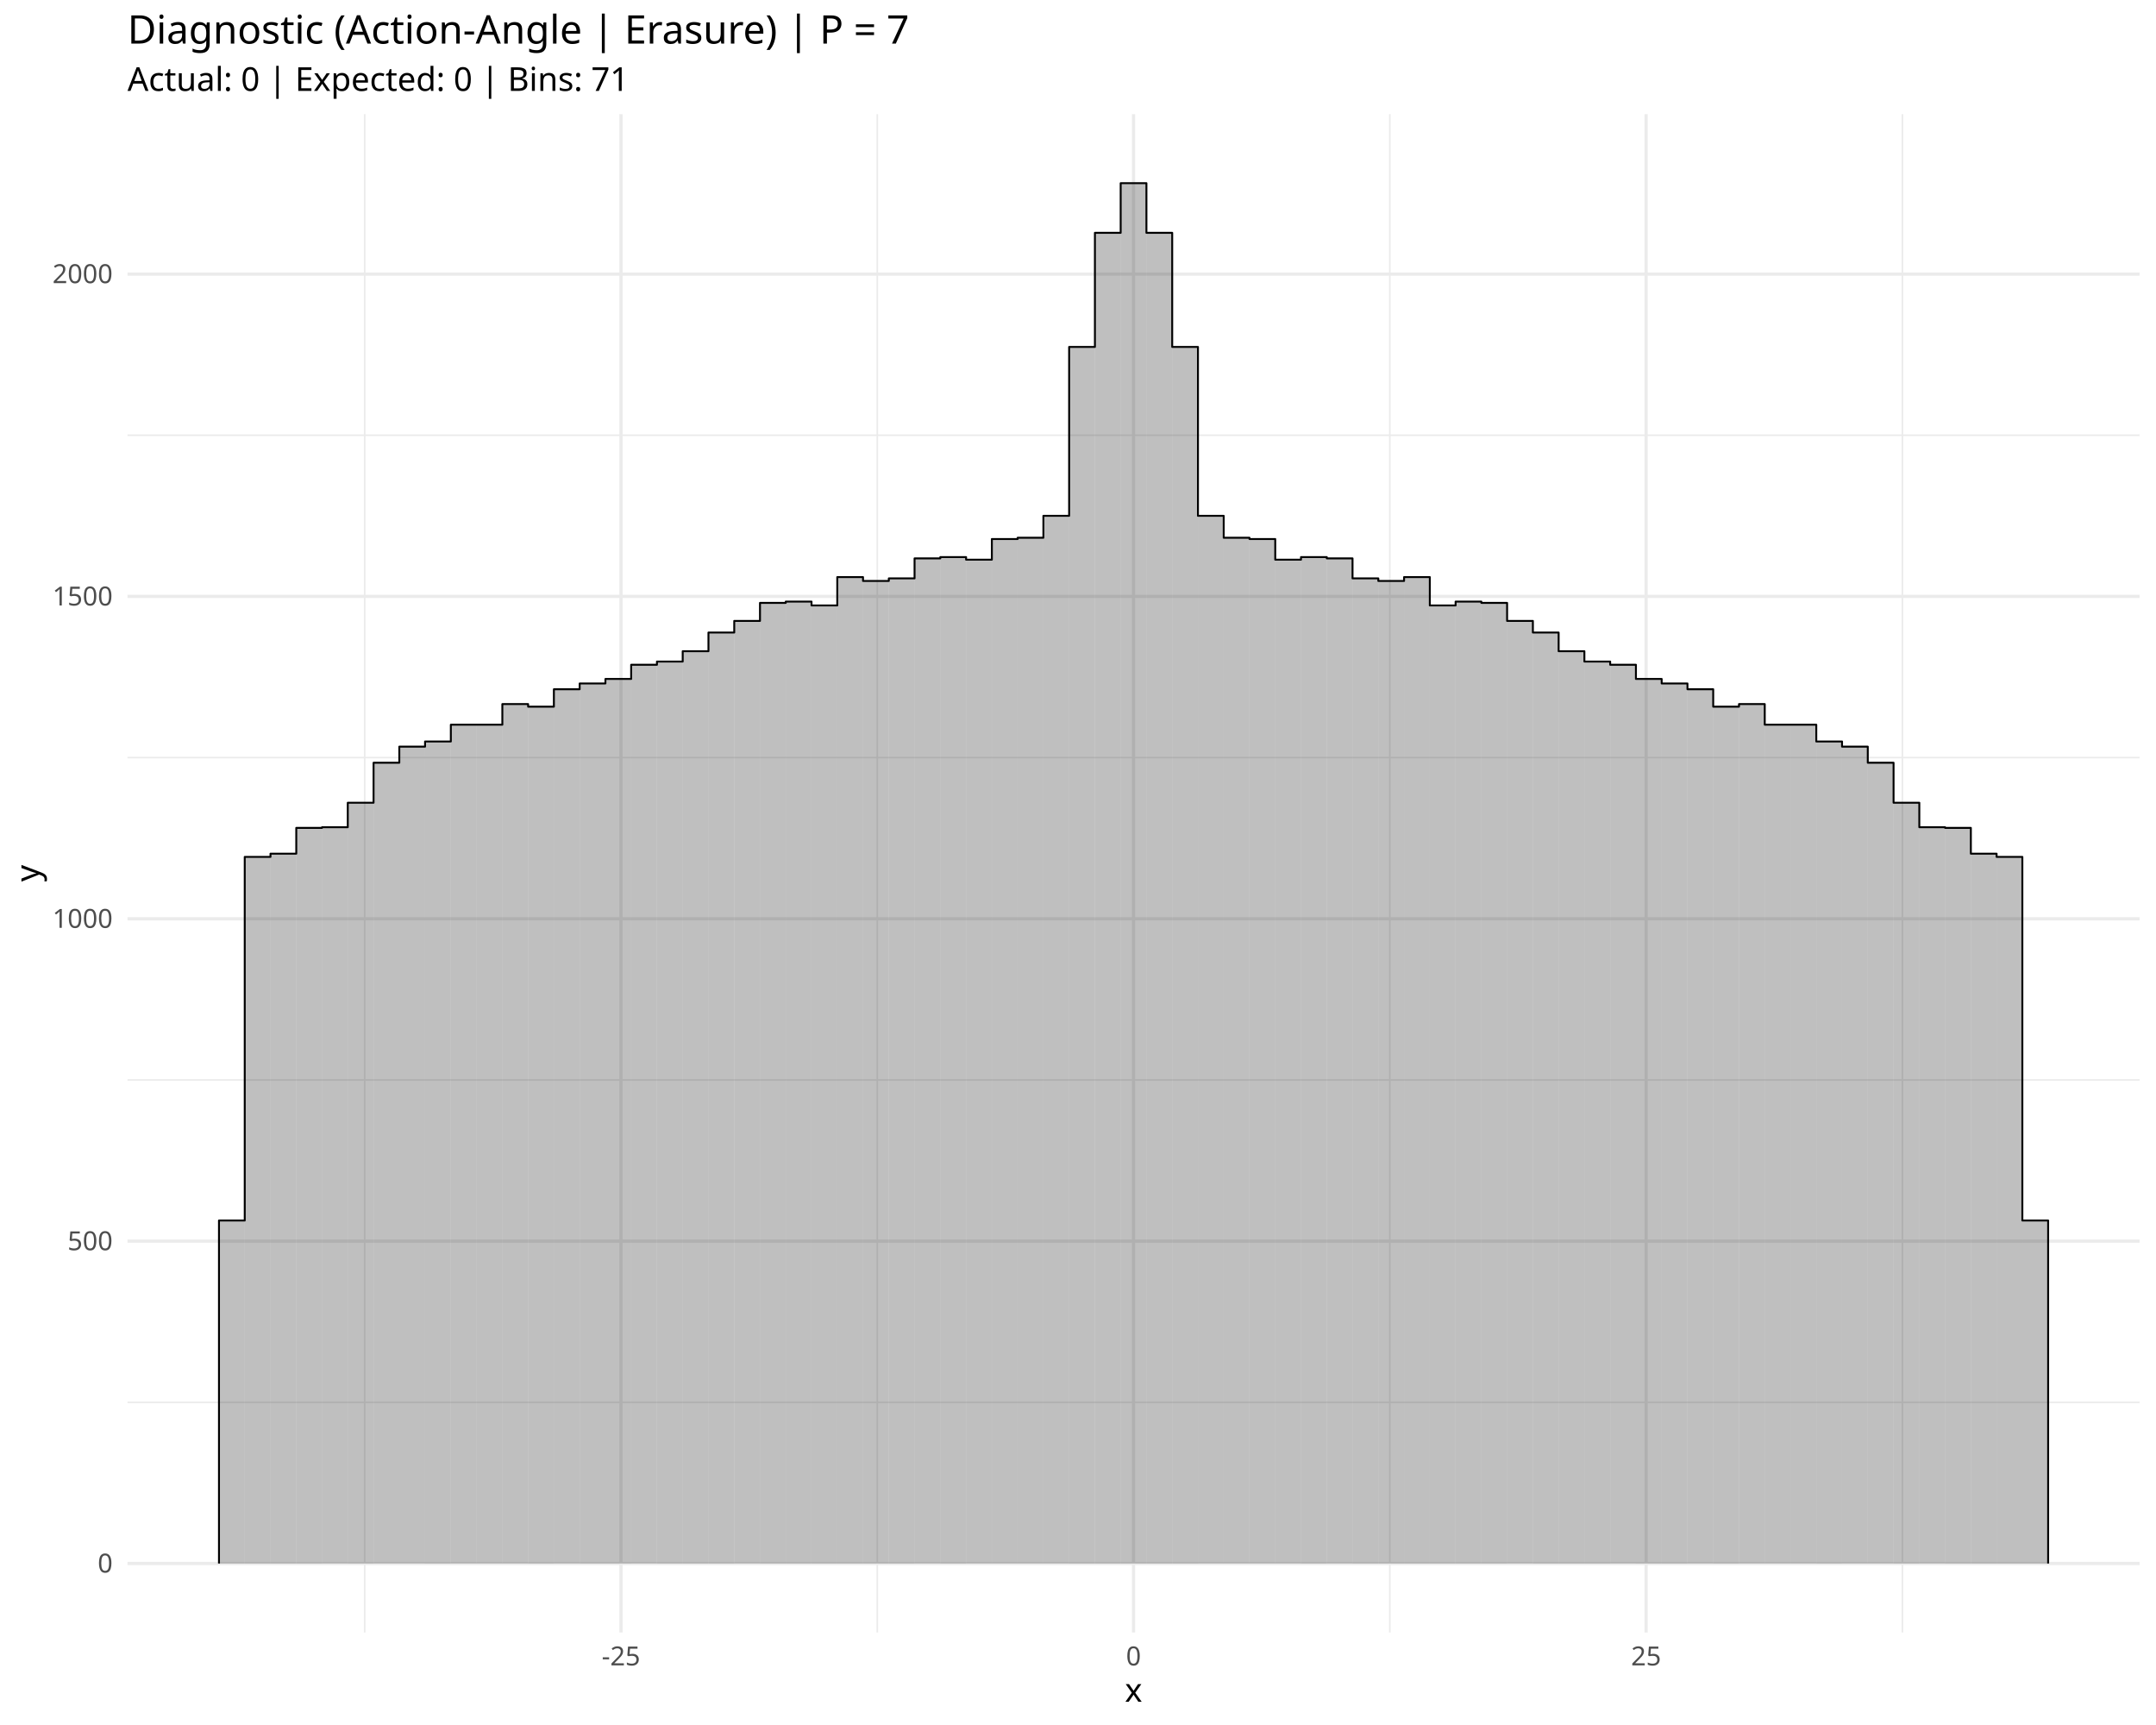
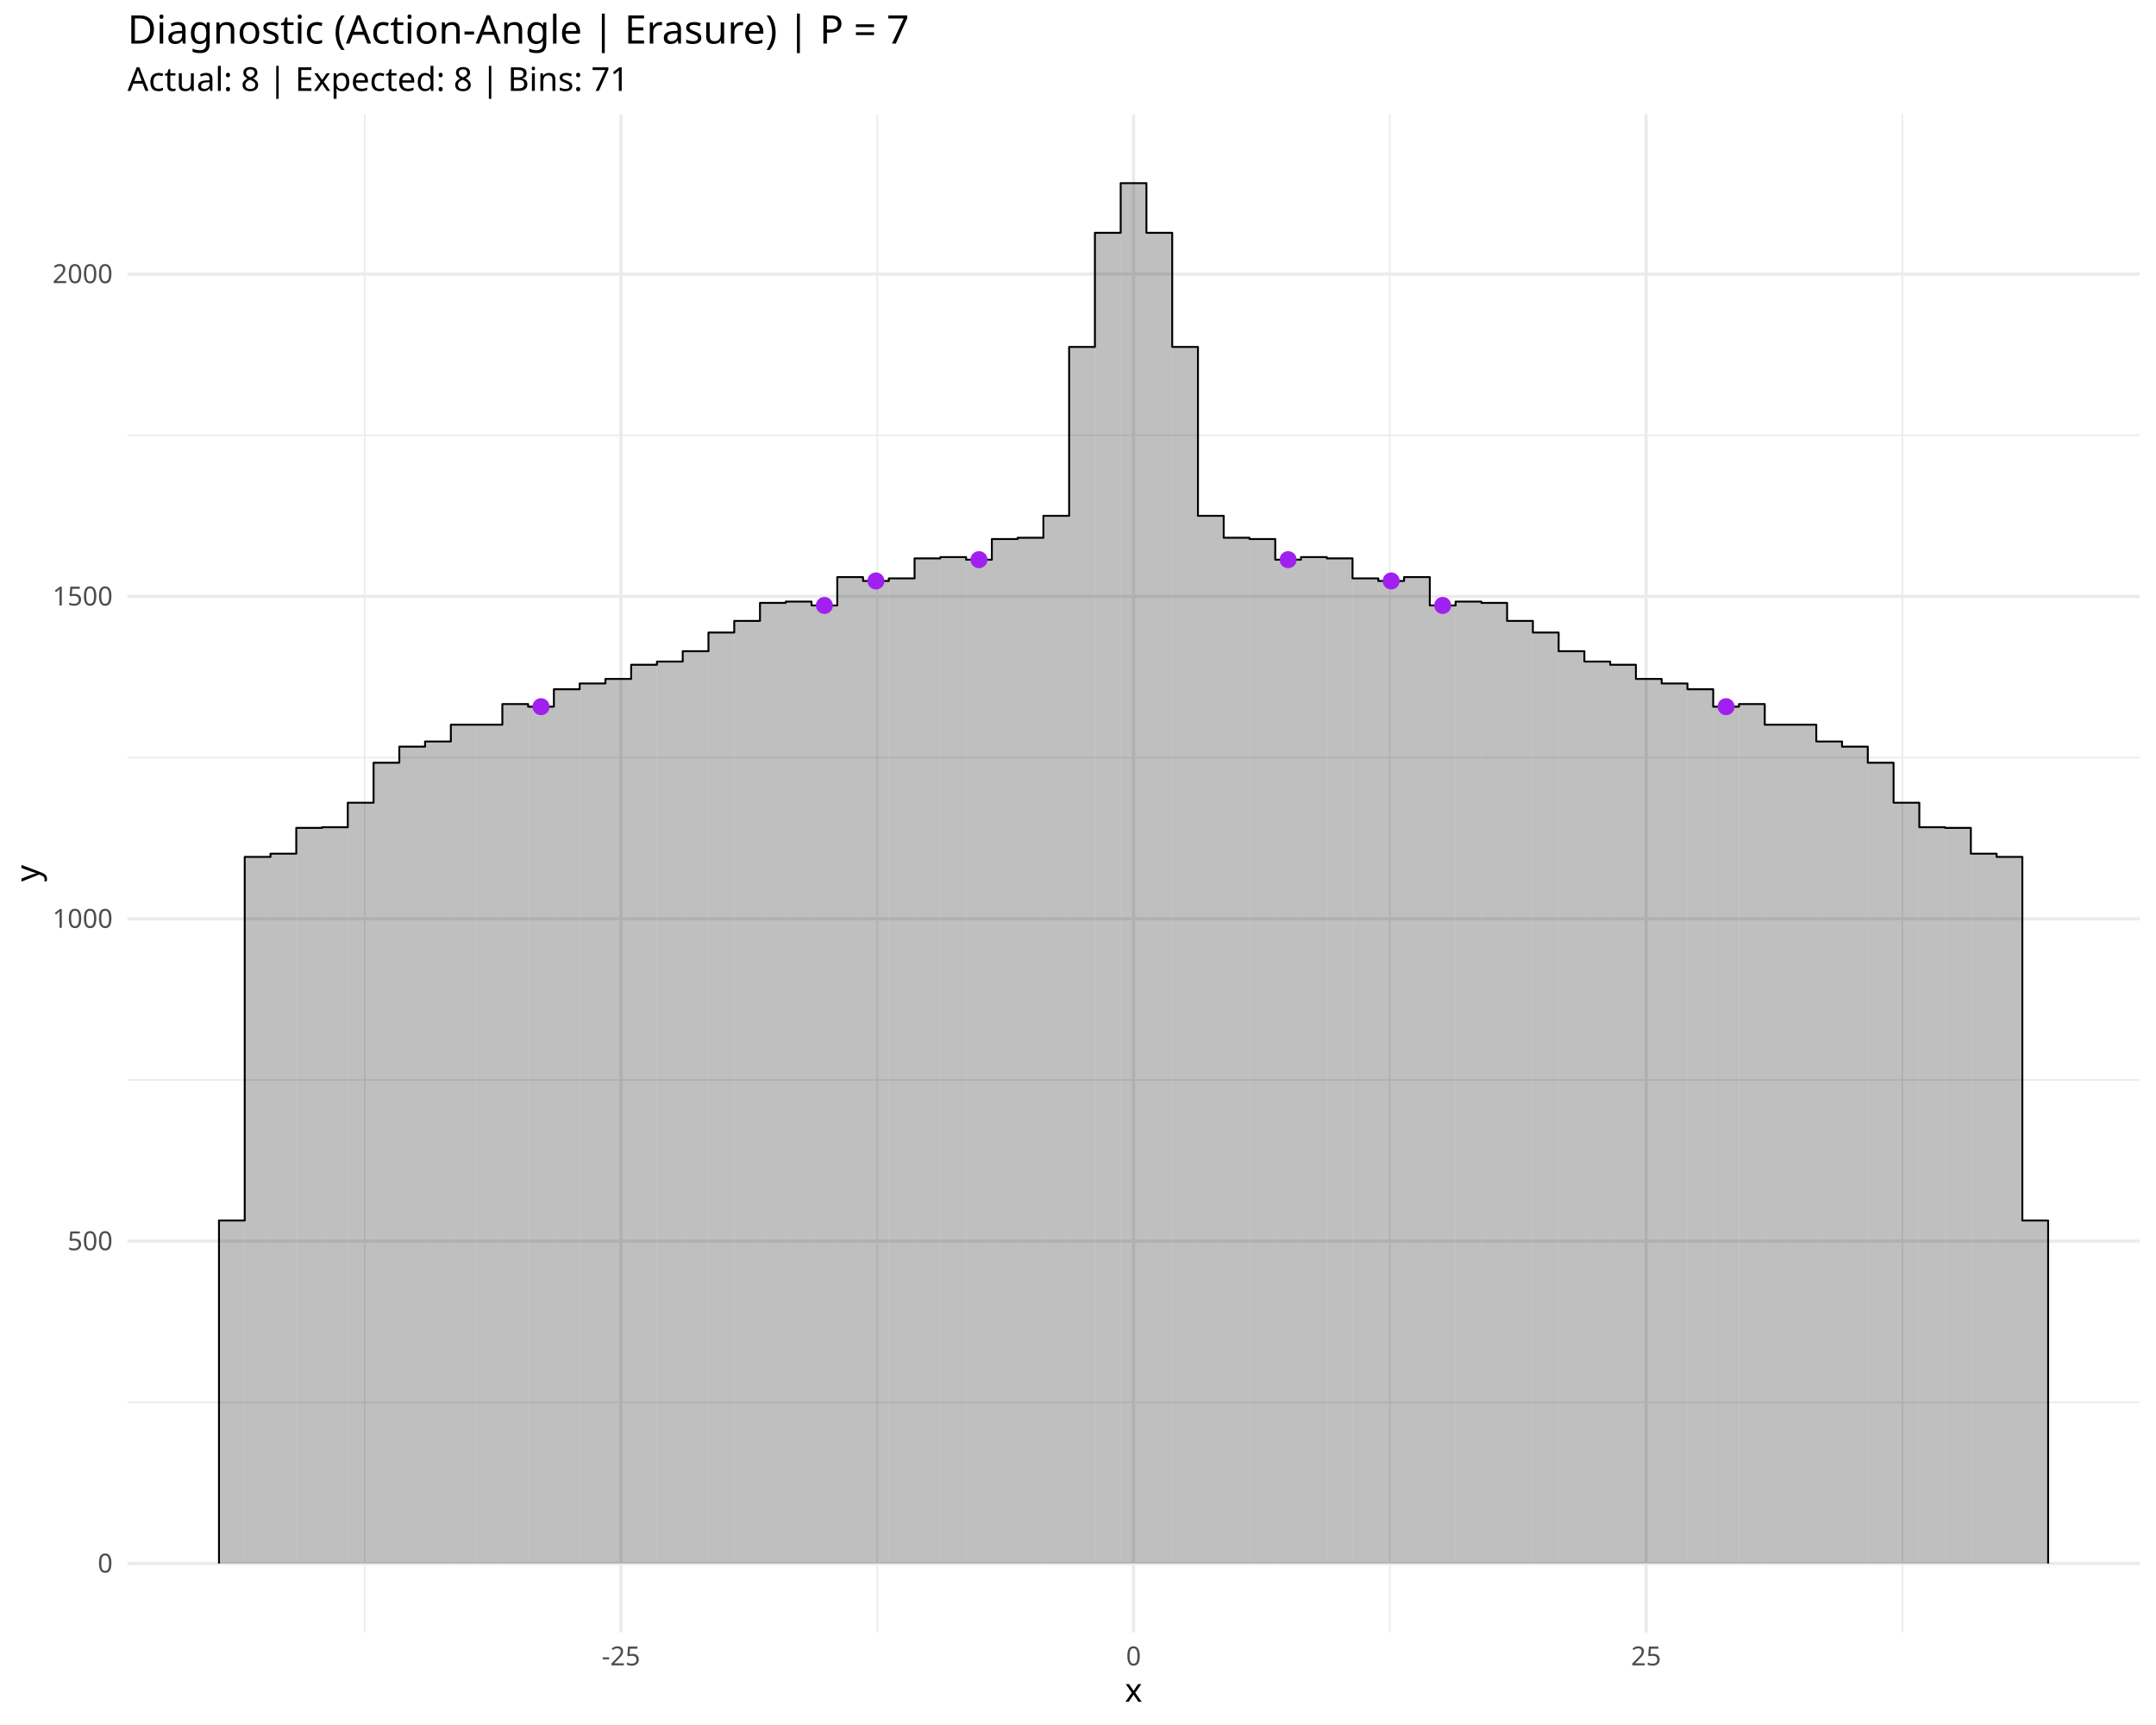
<svg xmlns="http://www.w3.org/2000/svg" class="svglite" data-engine-version="2.0" width="720.00pt" height="576.00pt" viewBox="0 0 720.00 576.00">
  <defs>
    <style type="text/css">
    .svglite line, .svglite polyline, .svglite polygon, .svglite path, .svglite rect, .svglite circle {
      fill: none;
      stroke: #000000;
      stroke-linecap: round;
      stroke-linejoin: round;
      stroke-miterlimit: 10.00;
    }
  </style>
  </defs>
  <rect width="100%" height="100%" style="stroke: none; fill: #FFFFFF;" />
  <defs>
    <clipPath id="cpMC4wMHw3MjAuMDB8MC4wMHw1NzYuMDA=">
      <rect x="0.00" y="0.00" width="720.00" height="576.00" />
    </clipPath>
  </defs>
  <g clip-path="url(#cpMC4wMHw3MjAuMDB8MC4wMHw1NzYuMDA=)">
    <rect x="0.00" y="0.00" width="720.00" height="576.00" style="stroke-width: 1.07; stroke: none; fill: #FFFFFF;" />
  </g>
  <defs>
    <clipPath id="cpNDIuNTh8NzE0LjUyfDM4LjEyfDU0NS4xMQ==">
      <rect x="42.58" y="38.12" width="671.94" height="507.00" />
    </clipPath>
  </defs>
  <g clip-path="url(#cpNDIuNTh8NzE0LjUyfDM4LjEyfDU0NS4xMQ==)">
    <polyline points="42.58,468.25 714.52,468.25 " style="stroke-width: 0.53; stroke: #EBEBEB; stroke-linecap: butt;" />
    <polyline points="42.58,360.61 714.52,360.61 " style="stroke-width: 0.53; stroke: #EBEBEB; stroke-linecap: butt;" />
    <polyline points="42.58,252.97 714.52,252.97 " style="stroke-width: 0.53; stroke: #EBEBEB; stroke-linecap: butt;" />
    <polyline points="42.58,145.33 714.52,145.33 " style="stroke-width: 0.53; stroke: #EBEBEB; stroke-linecap: butt;" />
    <polyline points="121.79,545.11 121.79,38.12 " style="stroke-width: 0.53; stroke: #EBEBEB; stroke-linecap: butt;" />
    <polyline points="292.97,545.11 292.97,38.12 " style="stroke-width: 0.53; stroke: #EBEBEB; stroke-linecap: butt;" />
    <polyline points="464.14,545.11 464.14,38.12 " style="stroke-width: 0.53; stroke: #EBEBEB; stroke-linecap: butt;" />
    <polyline points="635.31,545.11 635.31,38.12 " style="stroke-width: 0.53; stroke: #EBEBEB; stroke-linecap: butt;" />
    <polyline points="42.58,522.07 714.52,522.07 " style="stroke-width: 1.07; stroke: #EBEBEB; stroke-linecap: butt;" />
    <polyline points="42.58,414.43 714.52,414.43 " style="stroke-width: 1.07; stroke: #EBEBEB; stroke-linecap: butt;" />
    <polyline points="42.58,306.79 714.52,306.79 " style="stroke-width: 1.07; stroke: #EBEBEB; stroke-linecap: butt;" />
    <polyline points="42.58,199.15 714.52,199.15 " style="stroke-width: 1.07; stroke: #EBEBEB; stroke-linecap: butt;" />
    <polyline points="42.58,91.52 714.52,91.52 " style="stroke-width: 1.07; stroke: #EBEBEB; stroke-linecap: butt;" />
    <polyline points="207.38,545.11 207.38,38.12 " style="stroke-width: 1.07; stroke: #EBEBEB; stroke-linecap: butt;" />
    <polyline points="378.55,545.11 378.55,38.12 " style="stroke-width: 1.07; stroke: #EBEBEB; stroke-linecap: butt;" />
    <polyline points="549.72,545.11 549.72,38.12 " style="stroke-width: 1.07; stroke: #EBEBEB; stroke-linecap: butt;" />
    <rect x="73.13" y="407.54" width="8.60" height="114.53" style="stroke-width: 1.07; stroke: none; stroke-linecap: butt; stroke-linejoin: miter; fill: #000000; fill-opacity: 0.25;" />
    <rect x="81.73" y="286.13" width="8.60" height="235.94" style="stroke-width: 1.07; stroke: none; stroke-linecap: butt; stroke-linejoin: miter; fill: #000000; fill-opacity: 0.25;" />
    <rect x="90.33" y="285.05" width="8.60" height="237.02" style="stroke-width: 1.07; stroke: none; stroke-linecap: butt; stroke-linejoin: miter; fill: #000000; fill-opacity: 0.25;" />
    <rect x="98.94" y="276.44" width="8.60" height="245.63" style="stroke-width: 1.07; stroke: none; stroke-linecap: butt; stroke-linejoin: miter; fill: #000000; fill-opacity: 0.25;" />
    <rect x="107.54" y="276.22" width="8.60" height="245.84" style="stroke-width: 1.07; stroke: none; stroke-linecap: butt; stroke-linejoin: miter; fill: #000000; fill-opacity: 0.25;" />
    <rect x="116.14" y="268.04" width="8.60" height="254.03" style="stroke-width: 1.07; stroke: none; stroke-linecap: butt; stroke-linejoin: miter; fill: #000000; fill-opacity: 0.25;" />
    <rect x="124.75" y="254.69" width="8.60" height="267.37" style="stroke-width: 1.07; stroke: none; stroke-linecap: butt; stroke-linejoin: miter; fill: #000000; fill-opacity: 0.25;" />
    <rect x="133.35" y="249.31" width="8.60" height="272.75" style="stroke-width: 1.07; stroke: none; stroke-linecap: butt; stroke-linejoin: miter; fill: #000000; fill-opacity: 0.25;" />
    <rect x="141.95" y="247.59" width="8.60" height="274.48" style="stroke-width: 1.07; stroke: none; stroke-linecap: butt; stroke-linejoin: miter; fill: #000000; fill-opacity: 0.25;" />
    <rect x="150.56" y="241.99" width="8.60" height="280.07" style="stroke-width: 1.07; stroke: none; stroke-linecap: butt; stroke-linejoin: miter; fill: #000000; fill-opacity: 0.25;" />
    <rect x="159.16" y="241.99" width="8.60" height="280.07" style="stroke-width: 1.07; stroke: none; stroke-linecap: butt; stroke-linejoin: miter; fill: #000000; fill-opacity: 0.25;" />
    <rect x="167.76" y="235.10" width="8.60" height="286.96" style="stroke-width: 1.07; stroke: none; stroke-linecap: butt; stroke-linejoin: miter; fill: #000000; fill-opacity: 0.25;" />
    <rect x="176.37" y="235.97" width="8.60" height="286.10" style="stroke-width: 1.07; stroke: none; stroke-linecap: butt; stroke-linejoin: miter; fill: #000000; fill-opacity: 0.25;" />
    <rect x="184.97" y="230.15" width="8.60" height="291.91" style="stroke-width: 1.07; stroke: none; stroke-linecap: butt; stroke-linejoin: miter; fill: #000000; fill-opacity: 0.25;" />
    <rect x="193.58" y="228.22" width="8.60" height="293.85" style="stroke-width: 1.07; stroke: none; stroke-linecap: butt; stroke-linejoin: miter; fill: #000000; fill-opacity: 0.25;" />
    <rect x="202.18" y="226.71" width="8.60" height="295.36" style="stroke-width: 1.07; stroke: none; stroke-linecap: butt; stroke-linejoin: miter; fill: #000000; fill-opacity: 0.25;" />
    <rect x="210.78" y="221.97" width="8.60" height="300.09" style="stroke-width: 1.07; stroke: none; stroke-linecap: butt; stroke-linejoin: miter; fill: #000000; fill-opacity: 0.25;" />
    <rect x="219.39" y="220.90" width="8.60" height="301.17" style="stroke-width: 1.07; stroke: none; stroke-linecap: butt; stroke-linejoin: miter; fill: #000000; fill-opacity: 0.25;" />
    <rect x="227.99" y="217.45" width="8.60" height="304.62" style="stroke-width: 1.07; stroke: none; stroke-linecap: butt; stroke-linejoin: miter; fill: #000000; fill-opacity: 0.25;" />
    <rect x="236.59" y="211.21" width="8.60" height="310.86" style="stroke-width: 1.07; stroke: none; stroke-linecap: butt; stroke-linejoin: miter; fill: #000000; fill-opacity: 0.25;" />
    <rect x="245.20" y="207.33" width="8.60" height="314.73" style="stroke-width: 1.07; stroke: none; stroke-linecap: butt; stroke-linejoin: miter; fill: #000000; fill-opacity: 0.25;" />
    <rect x="253.80" y="201.31" width="8.60" height="320.76" style="stroke-width: 1.07; stroke: none; stroke-linecap: butt; stroke-linejoin: miter; fill: #000000; fill-opacity: 0.25;" />
    <rect x="262.40" y="200.88" width="8.60" height="321.19" style="stroke-width: 1.07; stroke: none; stroke-linecap: butt; stroke-linejoin: miter; fill: #000000; fill-opacity: 0.25;" />
    <rect x="271.01" y="202.17" width="8.60" height="319.90" style="stroke-width: 1.07; stroke: none; stroke-linecap: butt; stroke-linejoin: miter; fill: #000000; fill-opacity: 0.25;" />
    <rect x="279.61" y="192.70" width="8.60" height="329.37" style="stroke-width: 1.07; stroke: none; stroke-linecap: butt; stroke-linejoin: miter; fill: #000000; fill-opacity: 0.25;" />
    <rect x="288.21" y="193.99" width="8.60" height="328.08" style="stroke-width: 1.07; stroke: none; stroke-linecap: butt; stroke-linejoin: miter; fill: #000000; fill-opacity: 0.25;" />
    <rect x="296.82" y="193.13" width="8.60" height="328.94" style="stroke-width: 1.07; stroke: none; stroke-linecap: butt; stroke-linejoin: miter; fill: #000000; fill-opacity: 0.25;" />
    <rect x="305.42" y="186.45" width="8.60" height="335.61" style="stroke-width: 1.07; stroke: none; stroke-linecap: butt; stroke-linejoin: miter; fill: #000000; fill-opacity: 0.25;" />
    <rect x="314.02" y="186.02" width="8.60" height="336.05" style="stroke-width: 1.07; stroke: none; stroke-linecap: butt; stroke-linejoin: miter; fill: #000000; fill-opacity: 0.25;" />
    <rect x="322.63" y="186.88" width="8.60" height="335.18" style="stroke-width: 1.07; stroke: none; stroke-linecap: butt; stroke-linejoin: miter; fill: #000000; fill-opacity: 0.25;" />
    <rect x="331.23" y="179.99" width="8.60" height="342.07" style="stroke-width: 1.07; stroke: none; stroke-linecap: butt; stroke-linejoin: miter; fill: #000000; fill-opacity: 0.25;" />
    <rect x="339.84" y="179.56" width="8.60" height="342.50" style="stroke-width: 1.07; stroke: none; stroke-linecap: butt; stroke-linejoin: miter; fill: #000000; fill-opacity: 0.25;" />
    <rect x="348.44" y="172.24" width="8.60" height="349.82" style="stroke-width: 1.07; stroke: none; stroke-linecap: butt; stroke-linejoin: miter; fill: #000000; fill-opacity: 0.25;" />
    <rect x="357.04" y="115.84" width="8.60" height="406.23" style="stroke-width: 1.07; stroke: none; stroke-linecap: butt; stroke-linejoin: miter; fill: #000000; fill-opacity: 0.25;" />
    <rect x="365.65" y="77.74" width="8.60" height="444.33" style="stroke-width: 1.07; stroke: none; stroke-linecap: butt; stroke-linejoin: miter; fill: #000000; fill-opacity: 0.25;" />
    <rect x="374.25" y="61.16" width="8.60" height="460.91" style="stroke-width: 1.07; stroke: none; stroke-linecap: butt; stroke-linejoin: miter; fill: #000000; fill-opacity: 0.25;" />
    <rect x="382.85" y="77.74" width="8.60" height="444.33" style="stroke-width: 1.07; stroke: none; stroke-linecap: butt; stroke-linejoin: miter; fill: #000000; fill-opacity: 0.25;" />
    <rect x="391.46" y="115.84" width="8.60" height="406.23" style="stroke-width: 1.07; stroke: none; stroke-linecap: butt; stroke-linejoin: miter; fill: #000000; fill-opacity: 0.25;" />
    <rect x="400.06" y="172.24" width="8.60" height="349.82" style="stroke-width: 1.07; stroke: none; stroke-linecap: butt; stroke-linejoin: miter; fill: #000000; fill-opacity: 0.25;" />
    <rect x="408.66" y="179.56" width="8.60" height="342.50" style="stroke-width: 1.07; stroke: none; stroke-linecap: butt; stroke-linejoin: miter; fill: #000000; fill-opacity: 0.25;" />
    <rect x="417.27" y="179.99" width="8.60" height="342.07" style="stroke-width: 1.07; stroke: none; stroke-linecap: butt; stroke-linejoin: miter; fill: #000000; fill-opacity: 0.25;" />
    <rect x="425.87" y="186.88" width="8.60" height="335.18" style="stroke-width: 1.07; stroke: none; stroke-linecap: butt; stroke-linejoin: miter; fill: #000000; fill-opacity: 0.25;" />
    <rect x="434.47" y="186.02" width="8.60" height="336.05" style="stroke-width: 1.07; stroke: none; stroke-linecap: butt; stroke-linejoin: miter; fill: #000000; fill-opacity: 0.25;" />
    <rect x="443.08" y="186.45" width="8.60" height="335.61" style="stroke-width: 1.07; stroke: none; stroke-linecap: butt; stroke-linejoin: miter; fill: #000000; fill-opacity: 0.25;" />
    <rect x="451.68" y="193.13" width="8.60" height="328.94" style="stroke-width: 1.07; stroke: none; stroke-linecap: butt; stroke-linejoin: miter; fill: #000000; fill-opacity: 0.25;" />
    <rect x="460.29" y="193.99" width="8.60" height="328.08" style="stroke-width: 1.07; stroke: none; stroke-linecap: butt; stroke-linejoin: miter; fill: #000000; fill-opacity: 0.25;" />
    <rect x="468.89" y="192.70" width="8.60" height="329.37" style="stroke-width: 1.07; stroke: none; stroke-linecap: butt; stroke-linejoin: miter; fill: #000000; fill-opacity: 0.25;" />
    <rect x="477.49" y="202.17" width="8.60" height="319.90" style="stroke-width: 1.07; stroke: none; stroke-linecap: butt; stroke-linejoin: miter; fill: #000000; fill-opacity: 0.25;" />
    <rect x="486.10" y="200.88" width="8.60" height="321.19" style="stroke-width: 1.07; stroke: none; stroke-linecap: butt; stroke-linejoin: miter; fill: #000000; fill-opacity: 0.25;" />
    <rect x="494.70" y="201.31" width="8.60" height="320.76" style="stroke-width: 1.07; stroke: none; stroke-linecap: butt; stroke-linejoin: miter; fill: #000000; fill-opacity: 0.25;" />
    <rect x="503.30" y="207.33" width="8.60" height="314.73" style="stroke-width: 1.07; stroke: none; stroke-linecap: butt; stroke-linejoin: miter; fill: #000000; fill-opacity: 0.25;" />
    <rect x="511.91" y="211.21" width="8.60" height="310.86" style="stroke-width: 1.07; stroke: none; stroke-linecap: butt; stroke-linejoin: miter; fill: #000000; fill-opacity: 0.25;" />
    <rect x="520.51" y="217.45" width="8.60" height="304.62" style="stroke-width: 1.07; stroke: none; stroke-linecap: butt; stroke-linejoin: miter; fill: #000000; fill-opacity: 0.25;" />
    <rect x="529.11" y="220.90" width="8.60" height="301.17" style="stroke-width: 1.07; stroke: none; stroke-linecap: butt; stroke-linejoin: miter; fill: #000000; fill-opacity: 0.25;" />
    <rect x="537.72" y="221.97" width="8.60" height="300.09" style="stroke-width: 1.07; stroke: none; stroke-linecap: butt; stroke-linejoin: miter; fill: #000000; fill-opacity: 0.25;" />
    <rect x="546.32" y="226.71" width="8.60" height="295.36" style="stroke-width: 1.07; stroke: none; stroke-linecap: butt; stroke-linejoin: miter; fill: #000000; fill-opacity: 0.25;" />
    <rect x="554.92" y="228.22" width="8.60" height="293.85" style="stroke-width: 1.07; stroke: none; stroke-linecap: butt; stroke-linejoin: miter; fill: #000000; fill-opacity: 0.25;" />
    <rect x="563.53" y="230.15" width="8.60" height="291.91" style="stroke-width: 1.07; stroke: none; stroke-linecap: butt; stroke-linejoin: miter; fill: #000000; fill-opacity: 0.25;" />
    <rect x="572.13" y="235.97" width="8.60" height="286.10" style="stroke-width: 1.07; stroke: none; stroke-linecap: butt; stroke-linejoin: miter; fill: #000000; fill-opacity: 0.25;" />
    <rect x="580.74" y="235.10" width="8.60" height="286.96" style="stroke-width: 1.07; stroke: none; stroke-linecap: butt; stroke-linejoin: miter; fill: #000000; fill-opacity: 0.25;" />
    <rect x="589.34" y="241.99" width="8.60" height="280.07" style="stroke-width: 1.07; stroke: none; stroke-linecap: butt; stroke-linejoin: miter; fill: #000000; fill-opacity: 0.25;" />
    <rect x="597.94" y="241.99" width="8.60" height="280.07" style="stroke-width: 1.07; stroke: none; stroke-linecap: butt; stroke-linejoin: miter; fill: #000000; fill-opacity: 0.25;" />
    <rect x="606.55" y="247.59" width="8.60" height="274.48" style="stroke-width: 1.07; stroke: none; stroke-linecap: butt; stroke-linejoin: miter; fill: #000000; fill-opacity: 0.25;" />
    <rect x="615.15" y="249.31" width="8.60" height="272.75" style="stroke-width: 1.07; stroke: none; stroke-linecap: butt; stroke-linejoin: miter; fill: #000000; fill-opacity: 0.25;" />
    <rect x="623.75" y="254.69" width="8.60" height="267.37" style="stroke-width: 1.07; stroke: none; stroke-linecap: butt; stroke-linejoin: miter; fill: #000000; fill-opacity: 0.25;" />
    <rect x="632.36" y="268.04" width="8.60" height="254.03" style="stroke-width: 1.07; stroke: none; stroke-linecap: butt; stroke-linejoin: miter; fill: #000000; fill-opacity: 0.25;" />
    <rect x="640.96" y="276.22" width="8.60" height="245.84" style="stroke-width: 1.07; stroke: none; stroke-linecap: butt; stroke-linejoin: miter; fill: #000000; fill-opacity: 0.25;" />
    <rect x="649.56" y="276.44" width="8.60" height="245.63" style="stroke-width: 1.07; stroke: none; stroke-linecap: butt; stroke-linejoin: miter; fill: #000000; fill-opacity: 0.25;" />
    <rect x="658.17" y="285.05" width="8.60" height="237.02" style="stroke-width: 1.07; stroke: none; stroke-linecap: butt; stroke-linejoin: miter; fill: #000000; fill-opacity: 0.25;" />
    <rect x="666.77" y="286.13" width="8.60" height="235.94" style="stroke-width: 1.07; stroke: none; stroke-linecap: butt; stroke-linejoin: miter; fill: #000000; fill-opacity: 0.25;" />
    <rect x="675.37" y="407.54" width="8.60" height="114.53" style="stroke-width: 1.07; stroke: none; stroke-linecap: butt; stroke-linejoin: miter; fill: #000000; fill-opacity: 0.25;" />
    <polyline points="73.13,522.07 73.13,407.54 81.73,407.54 81.73,286.13 90.33,286.13 90.33,285.05 98.94,285.05 98.94,276.44 107.54,276.44 107.54,276.22 116.14,276.22 116.14,268.04 124.75,268.04 124.75,254.69 133.35,254.69 133.35,249.31 141.95,249.31 141.95,247.59 150.56,247.59 150.56,241.99 159.16,241.99 159.16,241.99 167.76,241.99 167.76,235.10 176.37,235.10 176.37,235.97 184.97,235.97 184.97,230.15 193.58,230.15 193.58,228.22 202.18,228.22 202.18,226.71 210.78,226.71 210.78,221.97 219.39,221.97 219.39,220.90 227.99,220.90 227.99,217.45 236.59,217.45 236.59,211.21 245.20,211.21 245.20,207.33 253.80,207.33 253.80,201.31 262.40,201.31 262.40,200.88 271.01,200.88 271.01,202.17 279.61,202.17 279.61,192.70 288.21,192.70 288.21,193.99 296.82,193.99 296.82,193.13 305.42,193.13 305.42,186.45 314.02,186.45 314.02,186.02 322.63,186.02 322.63,186.88 331.23,186.88 331.23,179.99 339.84,179.99 339.84,179.56 348.44,179.56 348.44,172.24 357.04,172.24 357.04,115.84 365.65,115.84 365.65,77.74 374.25,77.74 374.25,61.16 382.85,61.16 382.85,77.74 391.46,77.74 391.46,115.84 400.06,115.84 400.06,172.24 408.66,172.24 408.66,179.56 417.27,179.56 417.27,179.99 425.87,179.99 425.87,186.88 434.47,186.88 434.47,186.02 443.08,186.02 443.08,186.45 451.68,186.45 451.68,193.13 460.29,193.13 460.29,193.99 468.89,193.99 468.89,192.70 477.49,192.70 477.49,202.17 486.10,202.17 486.10,200.88 494.70,200.88 494.70,201.31 503.30,201.31 503.30,207.33 511.91,207.33 511.91,211.21 520.51,211.21 520.51,217.45 529.11,217.45 529.11,220.90 537.72,220.90 537.72,221.97 546.32,221.97 546.32,226.71 554.92,226.71 554.92,228.22 563.53,228.22 563.53,230.15 572.13,230.15 572.13,235.97 580.74,235.97 580.74,235.10 589.34,235.10 589.34,241.99 597.94,241.99 597.94,241.99 606.55,241.99 606.55,247.59 615.15,247.59 615.15,249.31 623.75,249.31 623.75,254.69 632.36,254.69 632.36,268.04 640.96,268.04 640.96,276.22 649.56,276.22 649.56,276.44 658.17,276.44 658.17,285.05 666.77,285.05 666.77,286.13 675.37,286.13 675.37,407.54 683.98,407.54 683.98,522.07 " style="stroke-width: 0.64; stroke-linecap: butt;" />
+     <circle cx="180.67" cy="235.97" r="2.49" style="stroke-width: 0.71; stroke: #A020F0; fill: #A020F0;" />
+     <circle cx="275.31" cy="202.17" r="2.49" style="stroke-width: 0.71; stroke: #A020F0; fill: #A020F0;" />
+     <circle cx="292.52" cy="193.99" r="2.49" style="stroke-width: 0.71; stroke: #A020F0; fill: #A020F0;" />
+     <circle cx="326.93" cy="186.88" r="2.49" style="stroke-width: 0.71; stroke: #A020F0; fill: #A020F0;" />
+     <circle cx="430.17" cy="186.88" r="2.49" style="stroke-width: 0.71; stroke: #A020F0; fill: #A020F0;" />
+     <circle cx="464.59" cy="193.99" r="2.49" style="stroke-width: 0.71; stroke: #A020F0; fill: #A020F0;" />
+     <circle cx="481.79" cy="202.17" r="2.49" style="stroke-width: 0.71; stroke: #A020F0; fill: #A020F0;" />
+     <circle cx="576.43" cy="235.97" r="2.49" style="stroke-width: 0.71; stroke: #A020F0; fill: #A020F0;" />
  </g>
  <g clip-path="url(#cpMC4wMHw3MjAuMDB8MC4wMHw1NzYuMDA=)">
    <text x="37.65" y="525.10" text-anchor="end" style="font-size: 8.80px; fill: #4D4D4D; font-family: sans;" textLength="4.89px" lengthAdjust="spacingAndGlyphs">0</text>
    <text x="37.65" y="417.46" text-anchor="end" style="font-size: 8.80px; fill: #4D4D4D; font-family: sans;" textLength="14.68px" lengthAdjust="spacingAndGlyphs">500</text>
    <text x="37.65" y="309.82" text-anchor="end" style="font-size: 8.80px; fill: #4D4D4D; font-family: sans;" textLength="19.58px" lengthAdjust="spacingAndGlyphs">1000</text>
    <text x="37.65" y="202.18" text-anchor="end" style="font-size: 8.80px; fill: #4D4D4D; font-family: sans;" textLength="19.58px" lengthAdjust="spacingAndGlyphs">1500</text>
    <text x="37.65" y="94.54" text-anchor="end" style="font-size: 8.80px; fill: #4D4D4D; font-family: sans;" textLength="19.58px" lengthAdjust="spacingAndGlyphs">2000</text>
    <text x="207.38" y="556.10" text-anchor="middle" style="font-size: 8.80px; fill: #4D4D4D; font-family: sans;" textLength="12.72px" lengthAdjust="spacingAndGlyphs">-25</text>
    <text x="378.55" y="556.10" text-anchor="middle" style="font-size: 8.80px; fill: #4D4D4D; font-family: sans;" textLength="4.89px" lengthAdjust="spacingAndGlyphs">0</text>
    <text x="549.72" y="556.10" text-anchor="middle" style="font-size: 8.80px; fill: #4D4D4D; font-family: sans;" textLength="9.79px" lengthAdjust="spacingAndGlyphs">25</text>
    <text x="378.55" y="568.24" text-anchor="middle" style="font-size: 11.00px; font-family: sans;" textLength="5.50px" lengthAdjust="spacingAndGlyphs">x</text>
    <text transform="translate(13.05,291.61) rotate(-90)" text-anchor="middle" style="font-size: 11.00px; font-family: sans;" textLength="5.50px" lengthAdjust="spacingAndGlyphs">y</text>
-     <text x="42.58" y="30.35" style="font-size: 11.00px; font-family: sans;" textLength="158.60px" lengthAdjust="spacingAndGlyphs">Actual: 0 | Expected: 0 | Bins: 71</text>
+     <text x="42.58" y="30.35" style="font-size: 11.00px; font-family: sans;" textLength="158.60px" lengthAdjust="spacingAndGlyphs">Actual: 8 | Expected: 8 | Bins: 71</text>
    <text x="42.58" y="14.56" style="font-size: 13.20px; font-family: sans;" textLength="247.90px" lengthAdjust="spacingAndGlyphs">Diagnostic (Action-Angle | Erasure) | P = 7</text>
  </g>
</svg>
